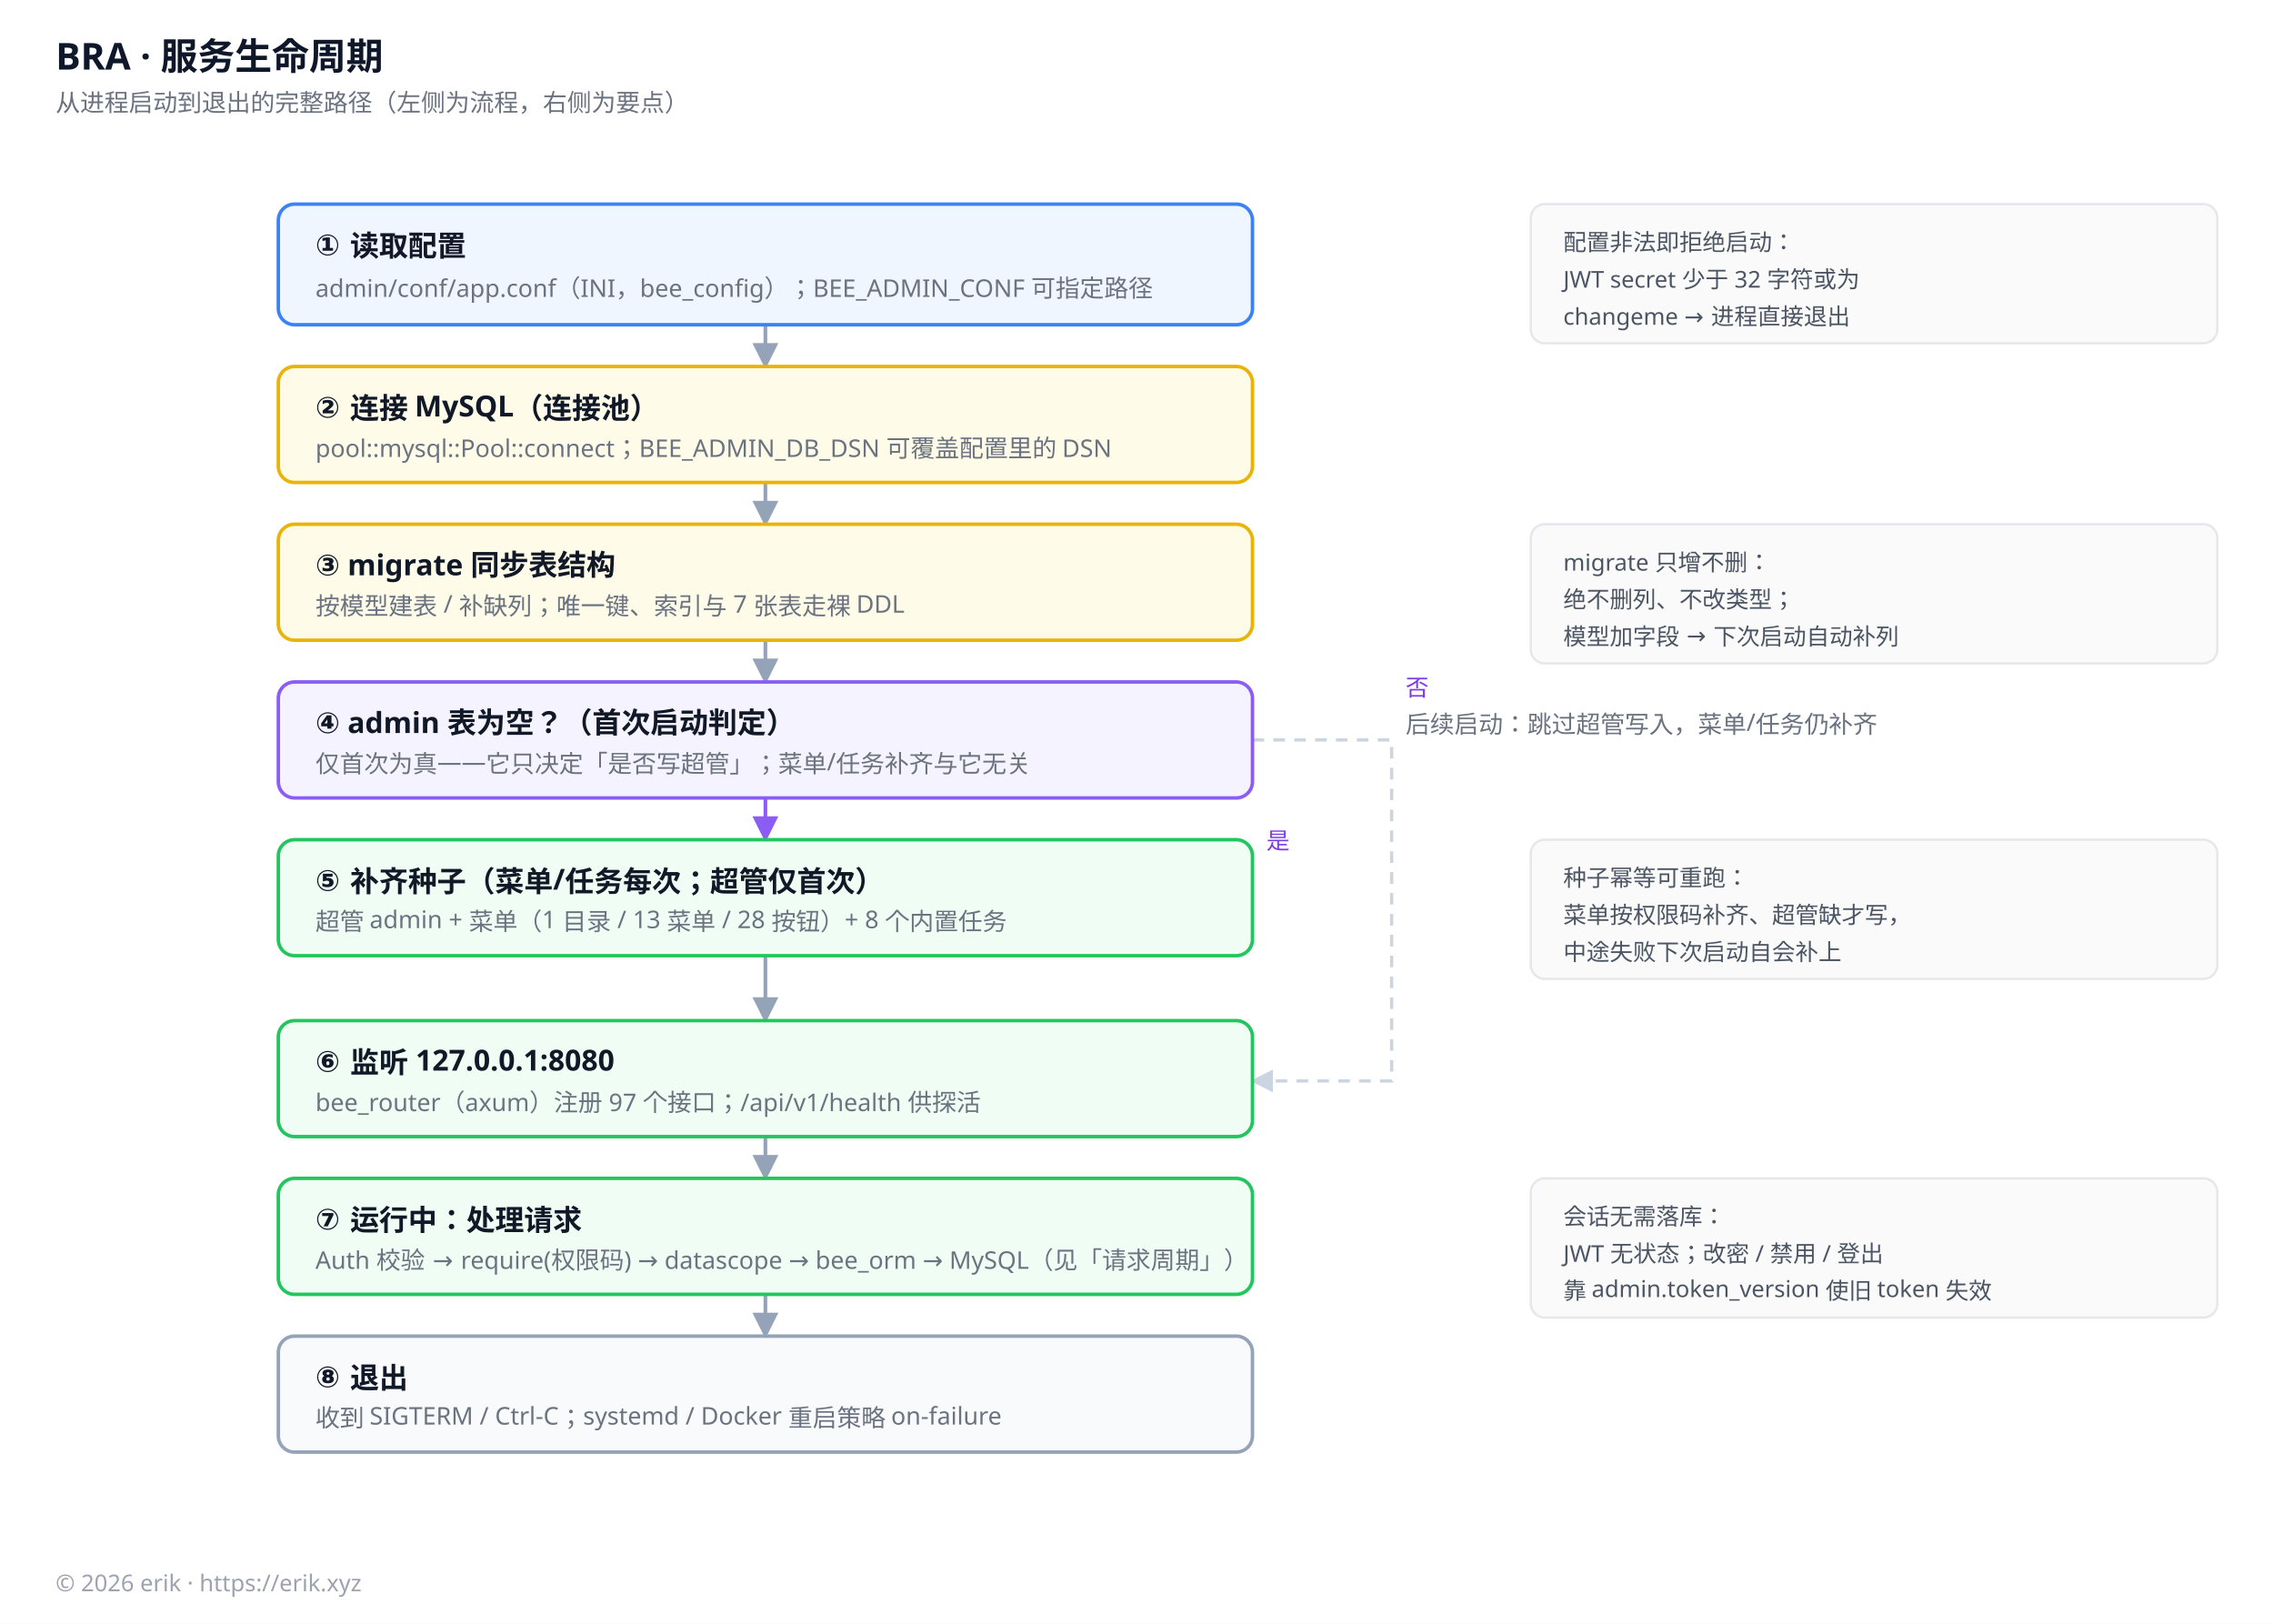
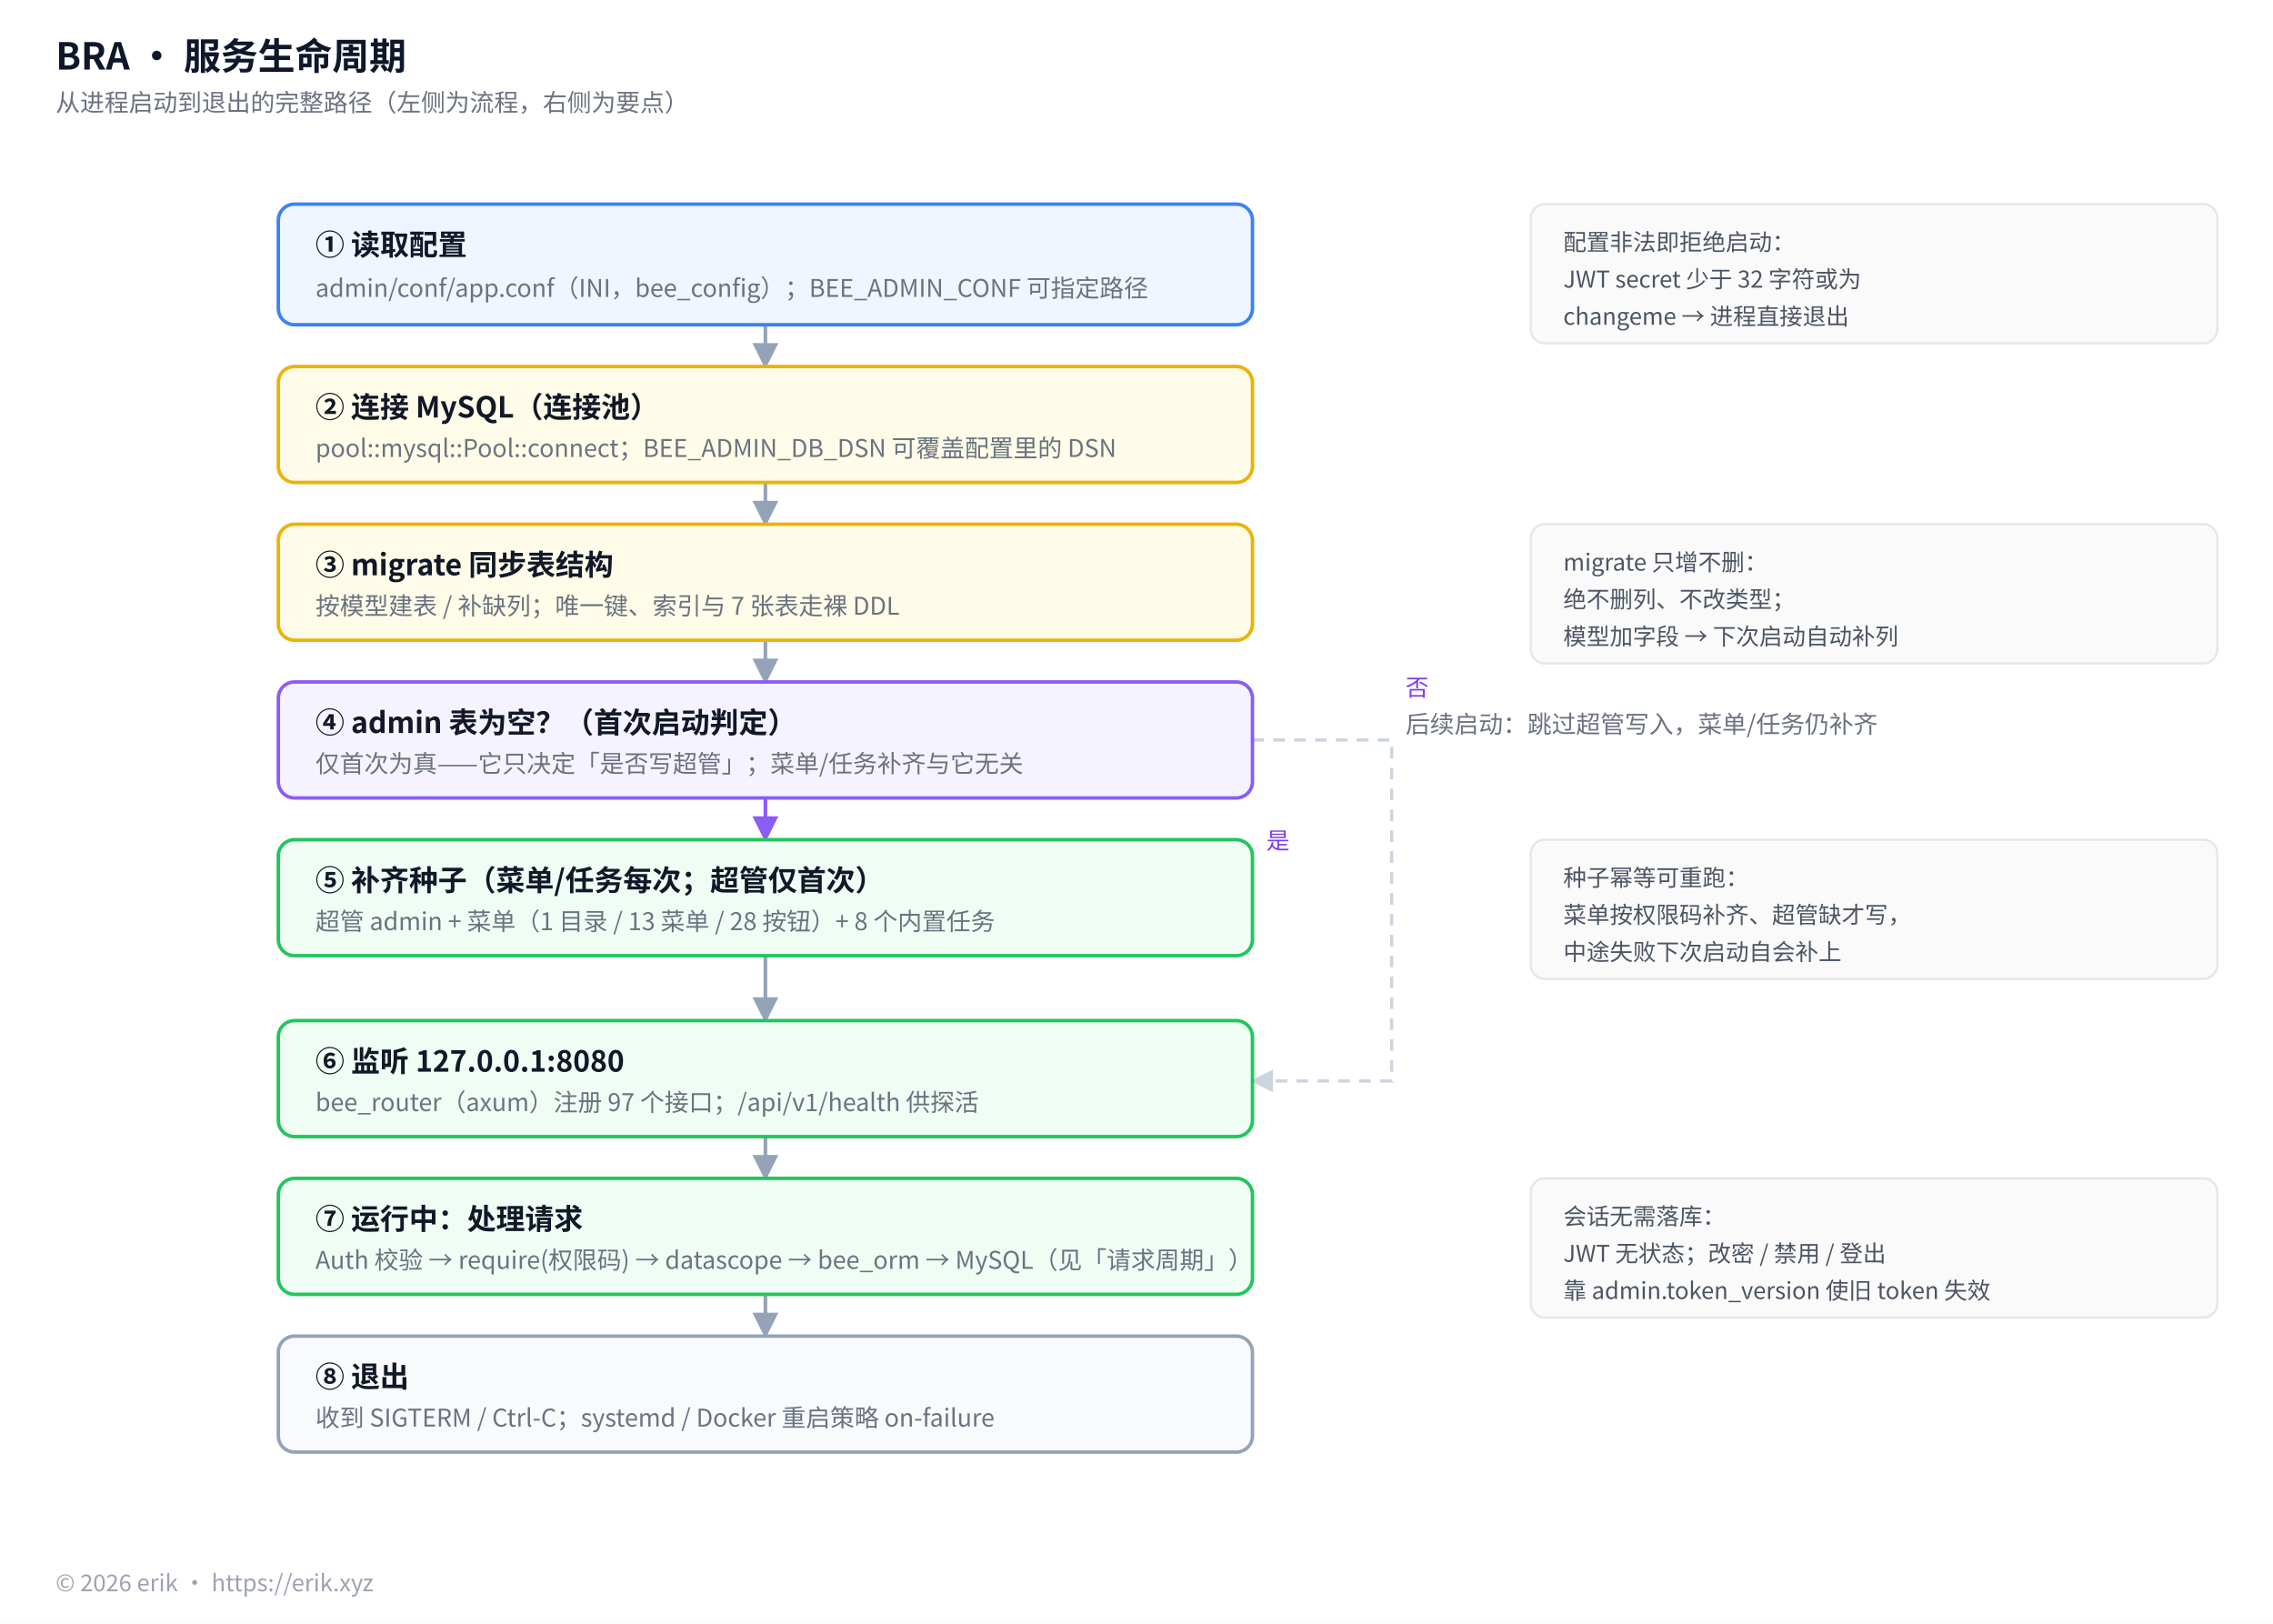
<svg xmlns="http://www.w3.org/2000/svg" viewBox="0 0 980 700" width="980" height="700" role="img" aria-label="BRA 服务生命周期图">
  <style>
    .bg { fill: #ffffff; }
    .box-start  { fill: #eff6ff; stroke: #3b82f6; stroke-width: 1.5; }
    .box-db     { fill: #fefce8; stroke: #eab308; stroke-width: 1.5; }
    .box-backend{ fill: #f0fdf4; stroke: #22c55e; stroke-width: 1.5; }
    .box-decision { fill: #f5f3ff; stroke: #8b5cf6; stroke-width: 1.5; }
    .box-end    { fill: #f8fafc; stroke: #94a3b8; stroke-width: 1.5; }
    .note       { fill: #fafafa; stroke: #e5e7eb; stroke-width: 1; }
-     .t-name { font: 600 12.5px system-ui, "PingFang SC", "Microsoft YaHei", sans-serif; fill: #111827; }
-     .t-sub  { font: 10.5px system-ui, "PingFang SC", "Microsoft YaHei", sans-serif; fill: #6b7280; }
-     .t-note { font: 10px system-ui, "PingFang SC", "Microsoft YaHei", sans-serif; fill: #4b5563; }
-     .t-edge { font: 10px system-ui, "PingFang SC", "Microsoft YaHei", sans-serif; fill: #7c3aed; }
-     .t-title{ font: 700 16px system-ui, "PingFang SC", "Microsoft YaHei", sans-serif; fill: #0f172a; }
-     .t-foot { font: 10px system-ui, "PingFang SC", "Microsoft YaHei", sans-serif; fill: #9ca3af; }
+     .t-name { font: 600 12.5px "Noto Sans SC", "Noto Sans CJK SC", "Source Han Sans SC", "WenQuanYi Micro Hei", system-ui, sans-serif; fill: #111827; }
+     .t-sub  { font: 10.5px "Noto Sans SC", "Noto Sans CJK SC", "Source Han Sans SC", "WenQuanYi Micro Hei", system-ui, sans-serif; fill: #6b7280; }
+     .t-note { font: 10px "Noto Sans SC", "Noto Sans CJK SC", "Source Han Sans SC", "WenQuanYi Micro Hei", system-ui, sans-serif; fill: #4b5563; }
+     .t-edge { font: 10px "Noto Sans SC", "Noto Sans CJK SC", "Source Han Sans SC", "WenQuanYi Micro Hei", system-ui, sans-serif; fill: #7c3aed; }
+     .t-title{ font: 700 16px "Noto Sans SC", "Noto Sans CJK SC", "Source Han Sans SC", "WenQuanYi Micro Hei", system-ui, sans-serif; fill: #0f172a; }
+     .t-foot { font: 10px "Noto Sans SC", "Noto Sans CJK SC", "Source Han Sans SC", "WenQuanYi Micro Hei", system-ui, sans-serif; fill: #9ca3af; }
    .a  { stroke: #94a3b8; stroke-width: 1.6; fill: none; }
    .a-yes { stroke: #8b5cf6; stroke-width: 1.6; fill: none; }
    .a-no  { stroke: #cbd5e1; stroke-width: 1.4; fill: none; stroke-dasharray: 5 4; }
  </style>
  <defs>
    <marker id="a" viewBox="0 0 10 10" refX="9" refY="5" markerWidth="7" markerHeight="7" orient="auto-start-reverse">
      <path d="M0,0 L10,5 L0,10 z" fill="#94a3b8" />
    </marker>
    <marker id="ay" viewBox="0 0 10 10" refX="9" refY="5" markerWidth="7" markerHeight="7" orient="auto-start-reverse">
      <path d="M0,0 L10,5 L0,10 z" fill="#8b5cf6" />
    </marker>
    <marker id="an" viewBox="0 0 10 10" refX="9" refY="5" markerWidth="7" markerHeight="7" orient="auto-start-reverse">
      <path d="M0,0 L10,5 L0,10 z" fill="#cbd5e1" />
    </marker>
  </defs>
  <rect class="bg" x="0" y="0" width="980" height="700" />
  <text class="t-title" x="24" y="30">BRA · 服务生命周期</text>
  <text class="t-sub" x="24" y="48">从进程启动到退出的完整路径（左侧为流程，右侧为要点）</text>
  <path class="a" d="M330,140 L330,158" marker-end="url(#a)" />
  <path class="a" d="M330,208 L330,226" marker-end="url(#a)" />
  <path class="a" d="M330,276 L330,294" marker-end="url(#a)" />
  <path class="a-yes" d="M330,344 L330,362" marker-end="url(#ay)" />
  <path class="a" d="M330,412 L330,440" marker-end="url(#a)" />
  <path class="a" d="M330,490 L330,508" marker-end="url(#a)" />
  <path class="a" d="M330,558 L330,576" marker-end="url(#a)" />
  <path class="a-no" d="M540,319 L600,319 L600,466 L540,466" marker-end="url(#an)" />
  <text class="t-edge" x="606" y="300">否</text>
  <text class="t-sub" x="606" y="316">后续启动：跳过超管写入，菜单/任务仍补齐</text>
  <text class="t-edge" x="546" y="366">是</text>
  <rect class="box-start" x="120" y="88" width="420" height="52" rx="7" />
  <text class="t-name" x="136" y="110">① 读取配置</text>
  <text class="t-sub" x="136" y="128">admin/conf/app.conf（INI，bee_config）；BEE_ADMIN_CONF 可指定路径</text>
  <rect class="box-db" x="120" y="158" width="420" height="50" rx="7" />
  <text class="t-name" x="136" y="180">② 连接 MySQL（连接池）</text>
  <text class="t-sub" x="136" y="197">pool::mysql::Pool::connect；BEE_ADMIN_DB_DSN 可覆盖配置里的 DSN</text>
  <rect class="box-db" x="120" y="226" width="420" height="50" rx="7" />
  <text class="t-name" x="136" y="248">③ migrate 同步表结构</text>
  <text class="t-sub" x="136" y="265">按模型建表 / 补缺列；唯一键、索引与 7 张表走裸 DDL</text>
  <rect class="box-decision" x="120" y="294" width="420" height="50" rx="7" />
  <text class="t-name" x="136" y="316">④ admin 表为空？（首次启动判定）</text>
  <text class="t-sub" x="136" y="333">仅首次为真——它只决定「是否写超管」；菜单/任务补齐与它无关</text>
  <rect class="box-backend" x="120" y="362" width="420" height="50" rx="7" />
  <text class="t-name" x="136" y="384">⑤ 补齐种子（菜单/任务每次；超管仅首次）</text>
  <text class="t-sub" x="136" y="401">超管 admin + 菜单（1 目录 / 13 菜单 / 28 按钮）+ 8 个内置任务</text>
  <rect class="box-backend" x="120" y="440" width="420" height="50" rx="7" />
  <text class="t-name" x="136" y="462">⑥ 监听 127.0.0.1:8080</text>
  <text class="t-sub" x="136" y="479">bee_router（axum）注册 97 个接口；/api/v1/health 供探活</text>
  <rect class="box-backend" x="120" y="508" width="420" height="50" rx="7" />
  <text class="t-name" x="136" y="530">⑦ 运行中：处理请求</text>
  <text class="t-sub" x="136" y="547">Auth 校验 → require(权限码) → datascope → bee_orm → MySQL（见「请求周期」）</text>
  <rect class="box-end" x="120" y="576" width="420" height="50" rx="7" />
  <text class="t-name" x="136" y="598">⑧ 退出</text>
  <text class="t-sub" x="136" y="615">收到 SIGTERM / Ctrl-C；systemd / Docker 重启策略 on-failure</text>
  <rect class="note" x="660" y="88" width="296" height="60" rx="6" />
  <text class="t-note" x="674" y="108">配置非法即拒绝启动：</text>
  <text class="t-note" x="674" y="124">JWT secret 少于 32 字符或为</text>
  <text class="t-note" x="674" y="140">changeme → 进程直接退出</text>
  <rect class="note" x="660" y="226" width="296" height="60" rx="6" />
  <text class="t-note" x="674" y="246">migrate 只增不删：</text>
  <text class="t-note" x="674" y="262">绝不删列、不改类型；</text>
  <text class="t-note" x="674" y="278">模型加字段 → 下次启动自动补列</text>
  <rect class="note" x="660" y="362" width="296" height="60" rx="6" />
  <text class="t-note" x="674" y="382">种子幂等可重跑：</text>
  <text class="t-note" x="674" y="398">菜单按权限码补齐、超管缺才写，</text>
  <text class="t-note" x="674" y="414">中途失败下次启动自会补上</text>
  <rect class="note" x="660" y="508" width="296" height="60" rx="6" />
  <text class="t-note" x="674" y="528">会话无需落库：</text>
  <text class="t-note" x="674" y="544">JWT 无状态；改密 / 禁用 / 登出</text>
  <text class="t-note" x="674" y="560">靠 admin.token_version 使旧 token 失效</text>
  <text class="t-foot" x="24" y="686">© 2026 erik · https://erik.xyz</text>
</svg>
